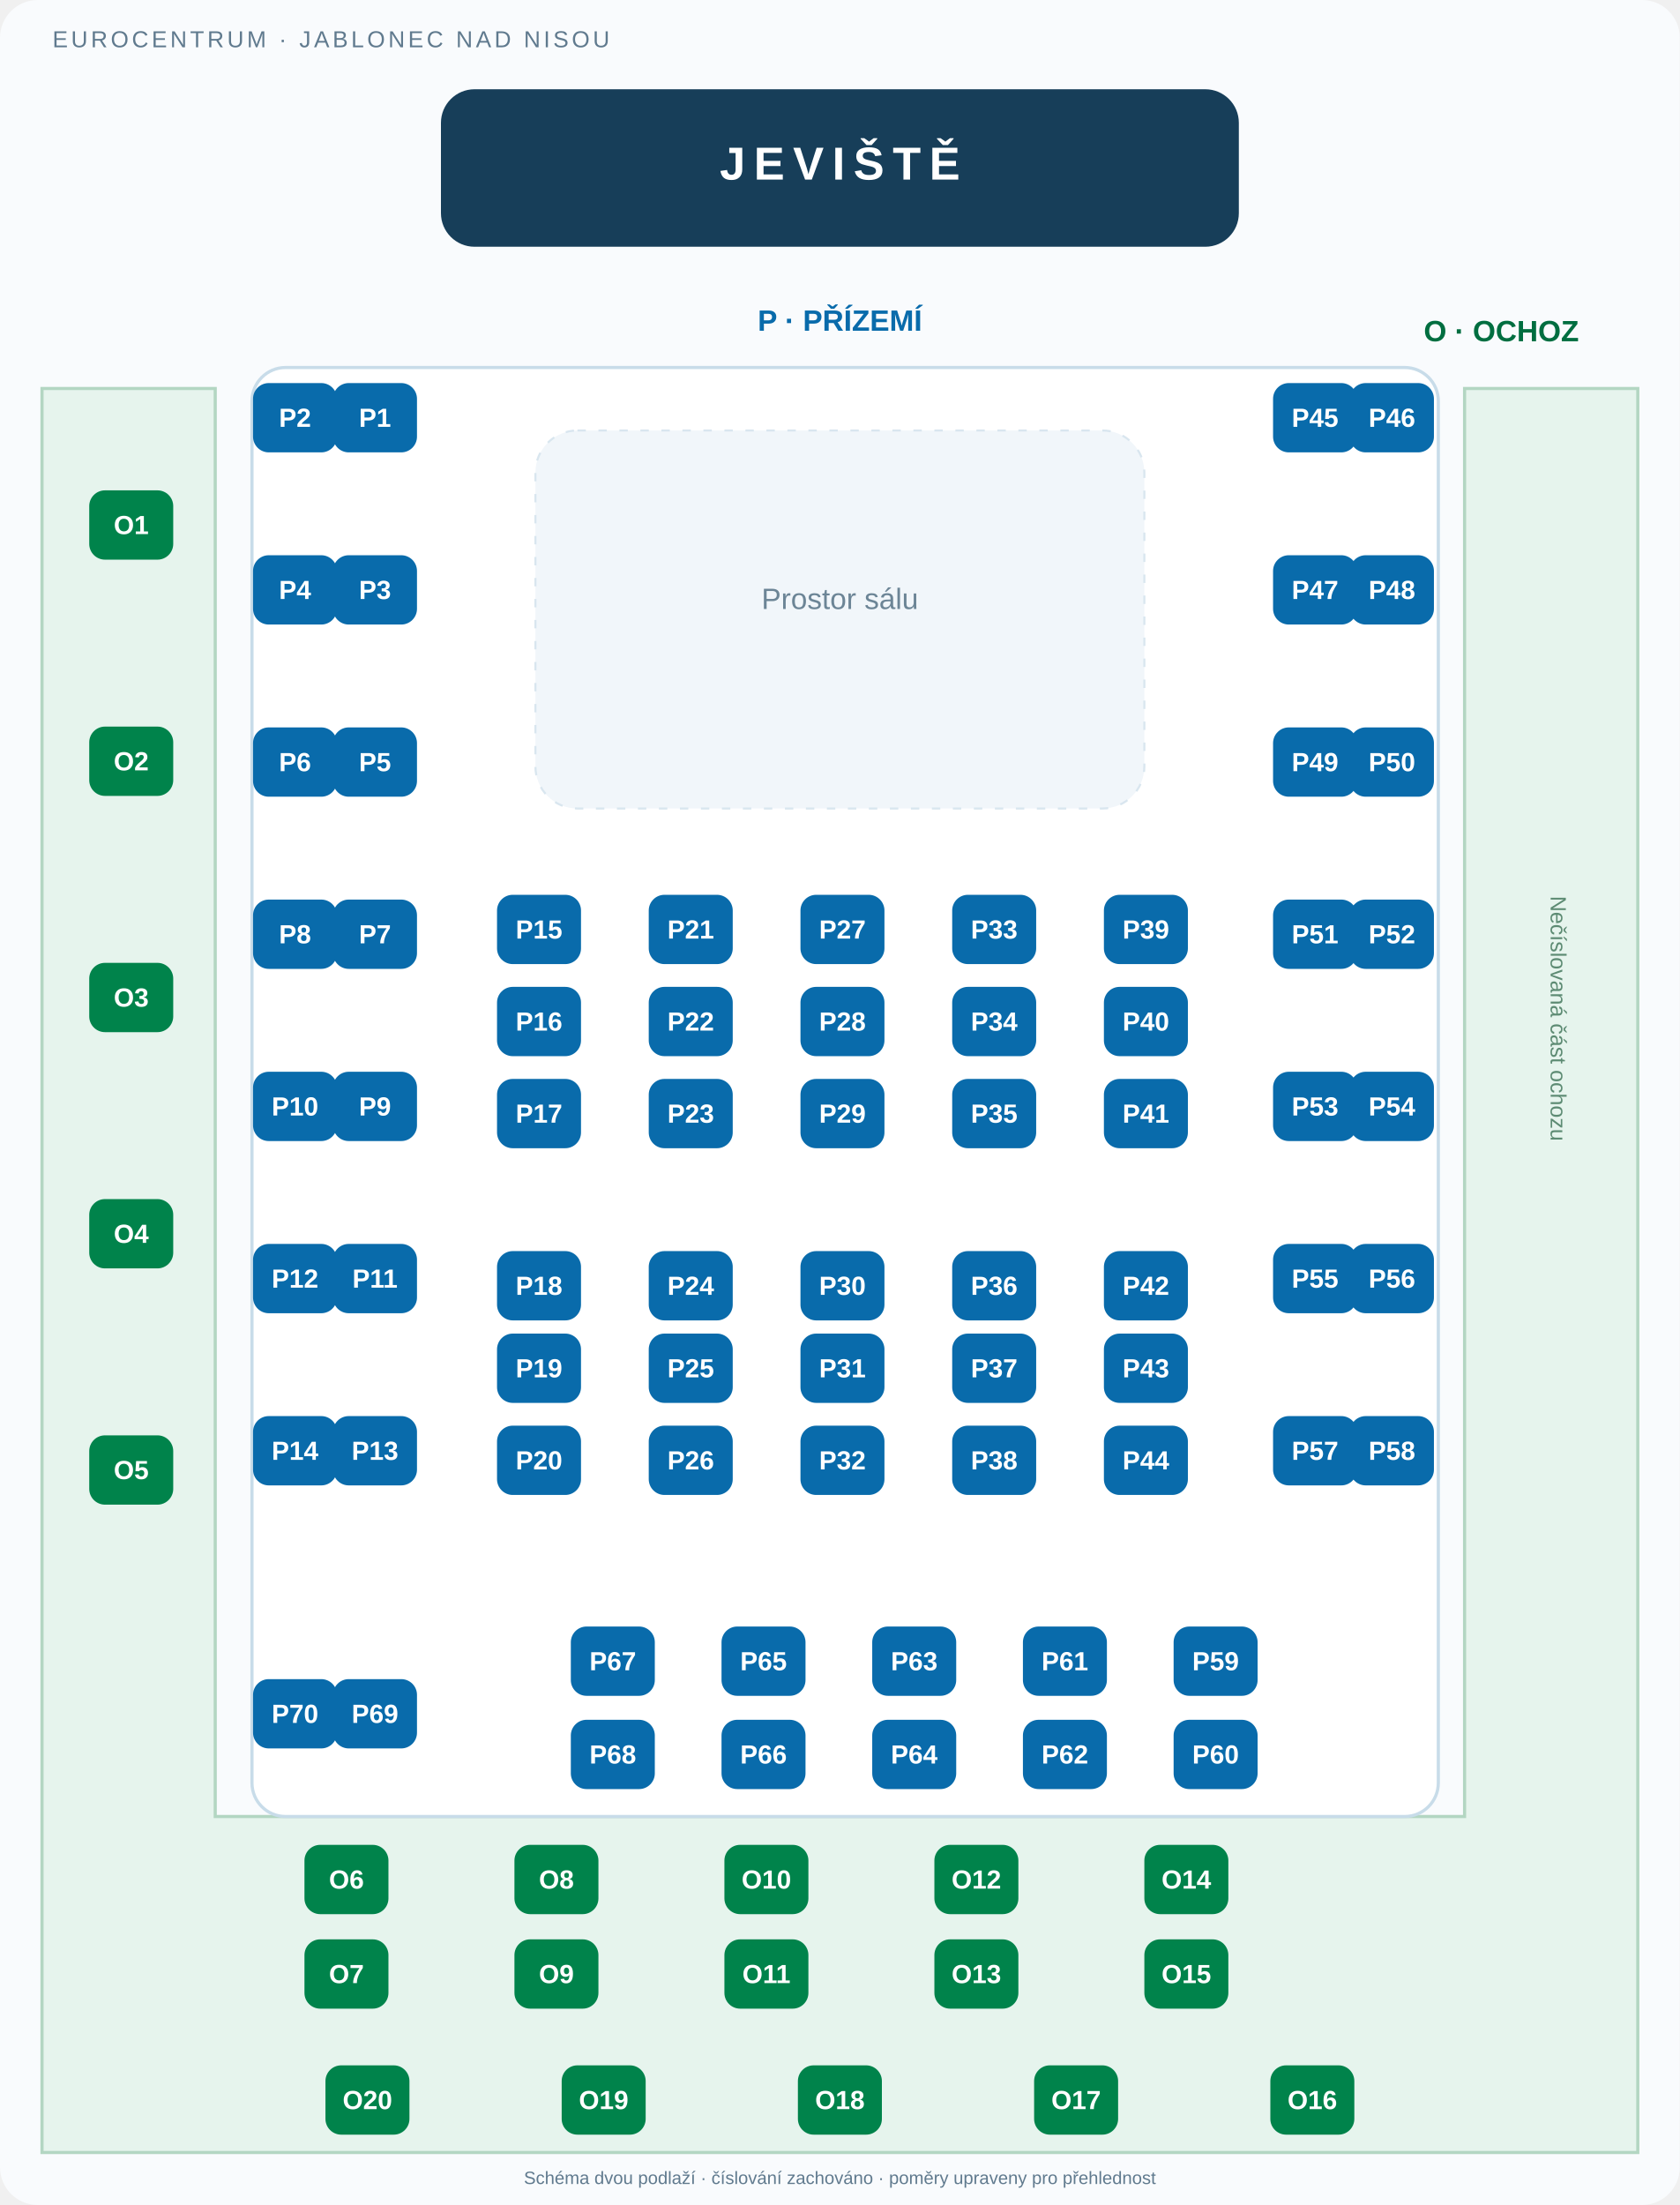
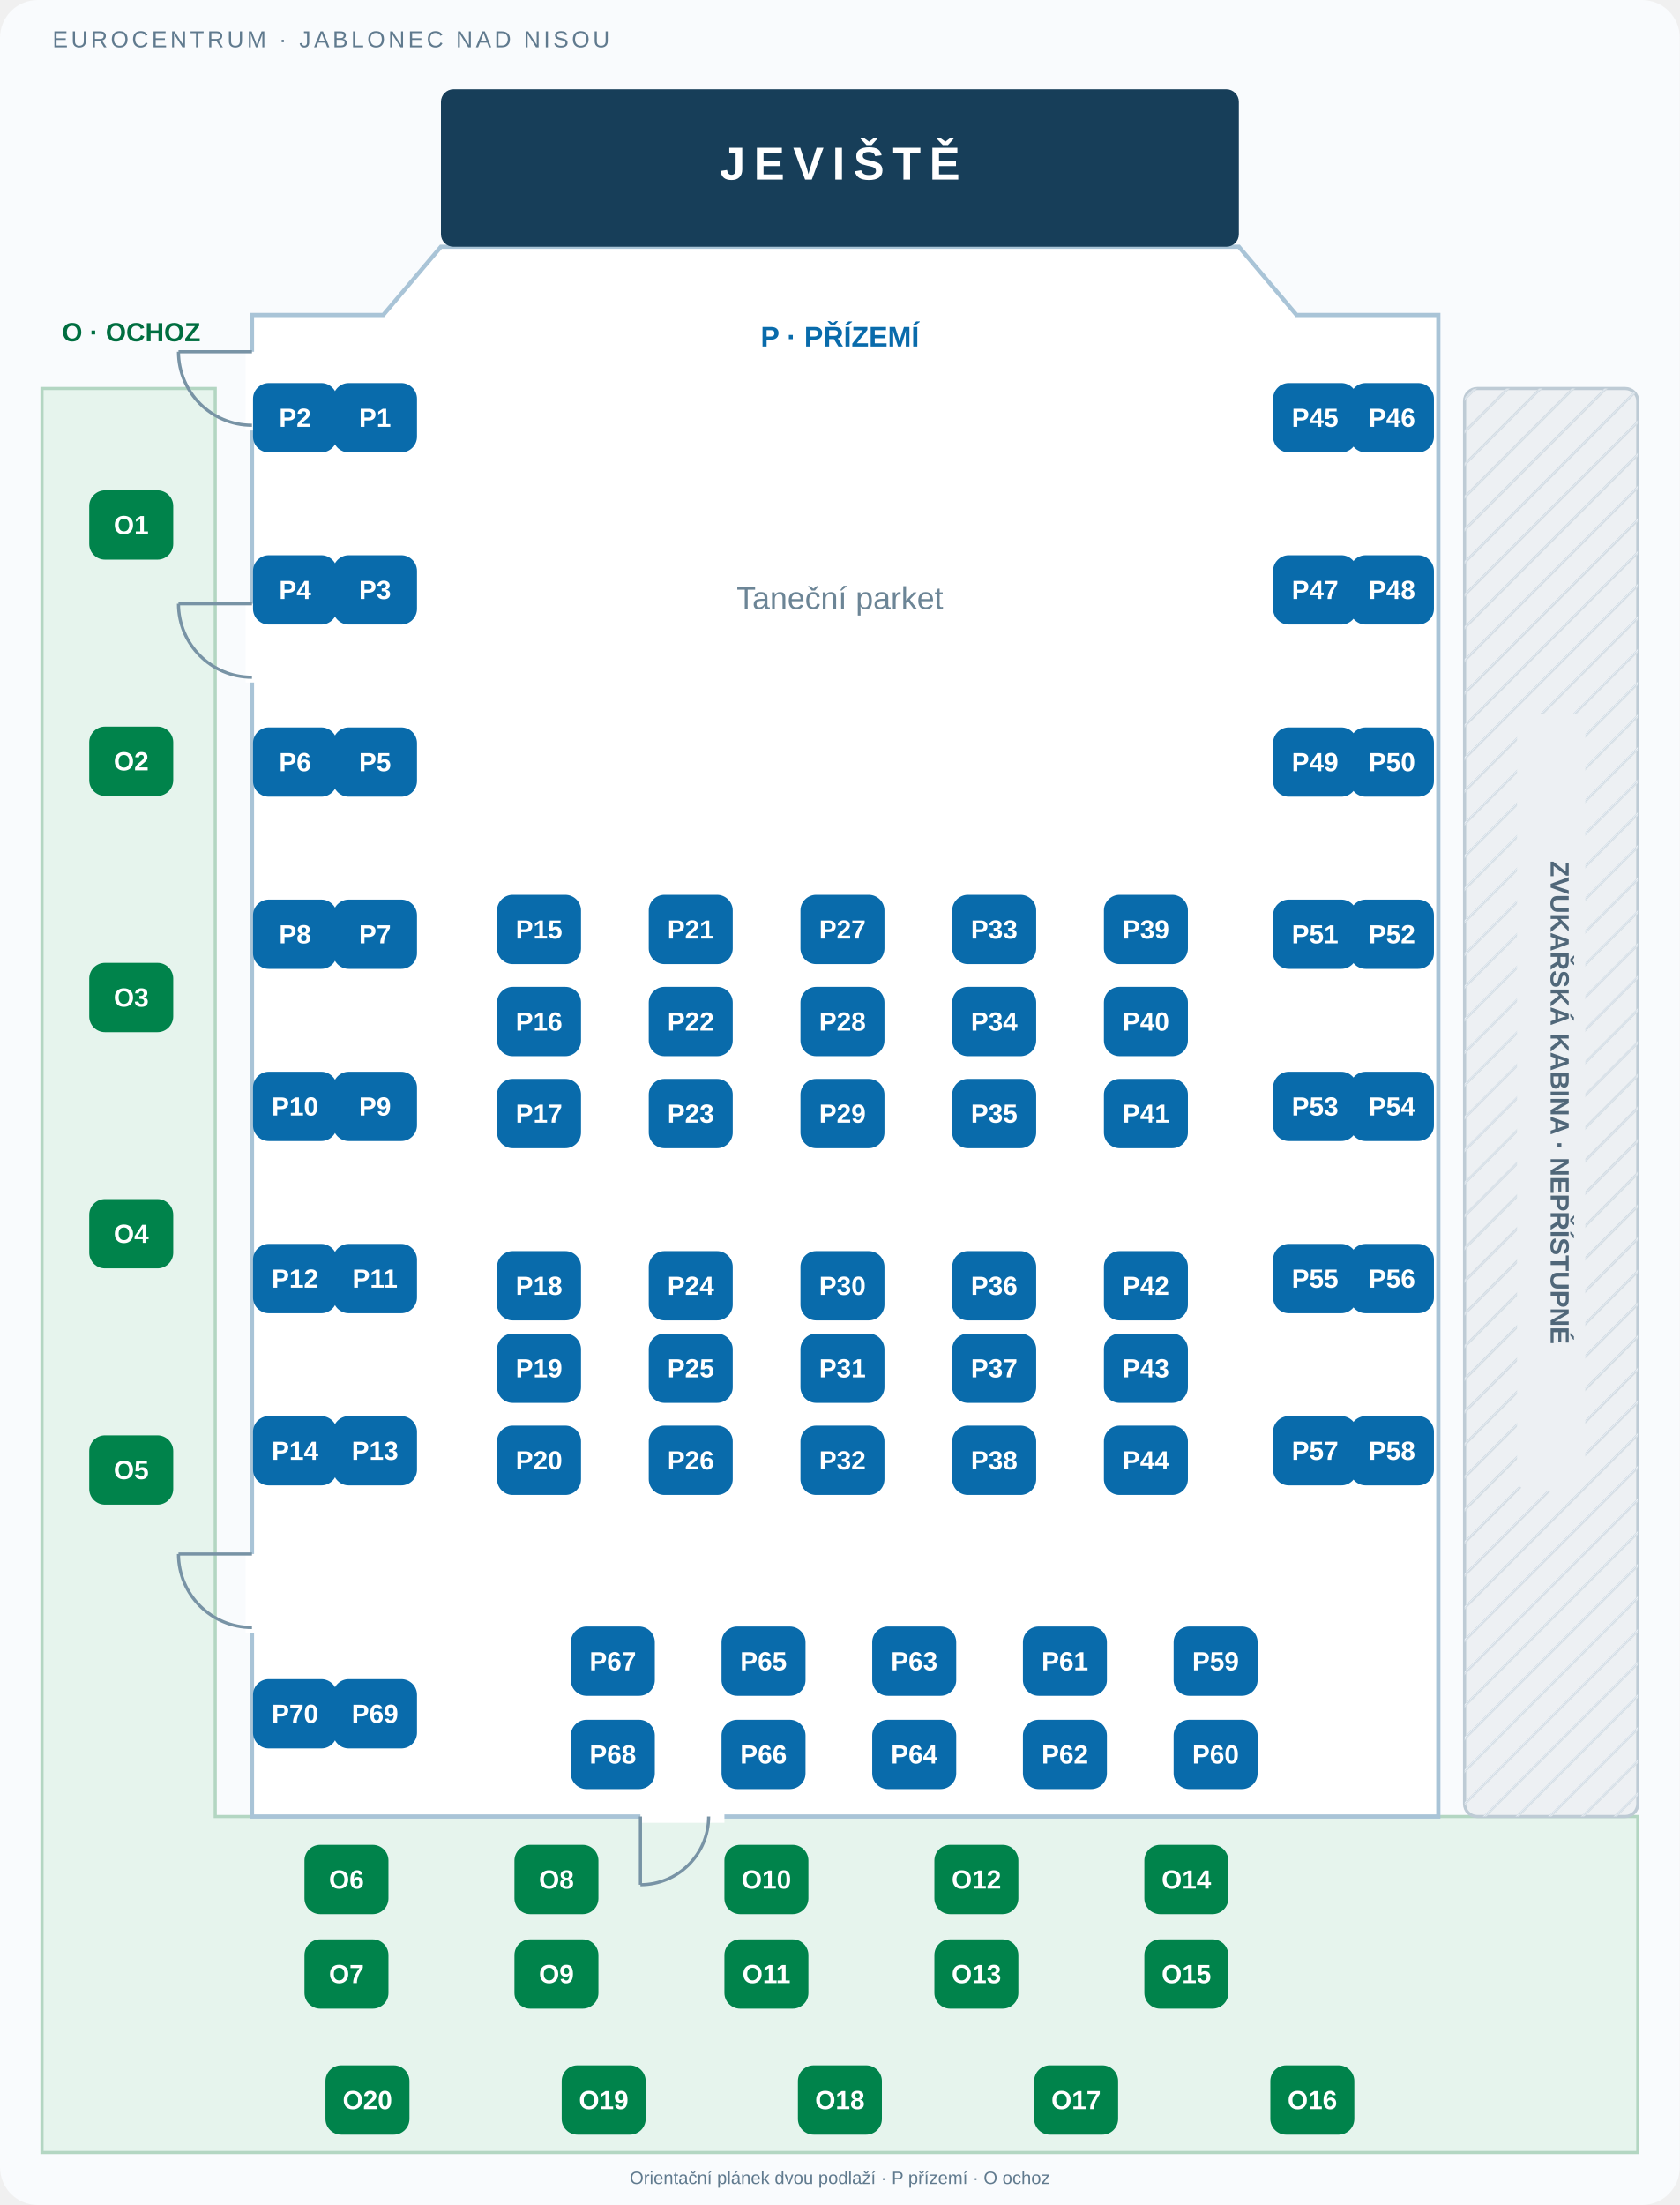
<svg xmlns="http://www.w3.org/2000/svg" width="1600" height="2100" viewBox="0 0 1600 2100" role="img" aria-labelledby="title desc">
+   <defs>
+     <pattern id="technical-hatch" width="22" height="22" patternUnits="userSpaceOnUse" patternTransform="rotate(45)">
+       <path d="M0 0V22" stroke="#d4dce3" stroke-width="5" />
+     </pattern>
+   </defs>
  <rect width="1600" height="2100" rx="36" fill="#f9fbfd" />
  <g font-family="Arial,sans-serif">
    <text x="50" y="45" fill="#607a8e" font-size="22" letter-spacing="3">EUROCENTRUM · JABLONEC NAD NISOU</text>
-     <rect x="420" y="85" width="760" height="150" rx="32" fill="#173e59" />
+     <path d="M40 370H205V1730H1560V2050H40Z" fill="#e6f4ed" stroke="#b3d6c2" stroke-width="3" />
+     <text x="125" y="325" fill="#006e40" font-size="25" font-weight="700" text-anchor="middle">O · OCHOZ</text>
+     <g data-feature="sound-booth">
+       <rect x="1395" y="370" width="165" height="1360" rx="12" fill="#edf0f3" stroke="#becbd5" stroke-width="3" />
+       <rect x="1395" y="370" width="165" height="1360" rx="12" fill="url(#technical-hatch)" />
+       <rect x="1445" y="680" width="65" height="740" rx="12" fill="#edf0f3" />
+       <text x="1477" y="1050" fill="#506779" font-size="25" font-weight="700" text-anchor="middle" transform="rotate(90 1477 1050)">ZVUKAŘSKÁ KABINA · NEPŘÍSTUPNÉ</text>
+     </g>
+     <path data-feature="hall-outline" d="M240 1730V300H365L420 235H1180L1235 300H1370V1730Z" fill="white" stroke="#a9c4d7" stroke-width="4" />
+     <rect data-feature="stage" x="420" y="85" width="760" height="150" rx="12" fill="#173e59" />
    <text x="800" y="171" text-anchor="middle" fill="white" font-size="44" font-weight="700" letter-spacing="8">JEVIŠTĚ</text>
-     <path d="M40 370H205V1730H1395V370H1560V2050H40Z" fill="#e6f4ed" stroke="#b3d6c2" stroke-width="3" />
-     <text x="1430" y="325" fill="#006e40" font-size="28" font-weight="700" text-anchor="middle">O · OCHOZ</text>
-     <rect x="240" y="350" width="1130" height="1380" rx="32" fill="white" stroke="#c8dce9" stroke-width="3" />
-     <text x="800" y="315" text-anchor="middle" fill="#096bab" font-size="28" font-weight="700">P · PŘÍZEMÍ</text>
-     <rect x="510" y="410" width="580" height="360" rx="40" fill="#f1f6fa" stroke="#d9e6ef" stroke-width="2" stroke-dasharray="8 12" />
-     <text x="800" y="580" fill="#6c8596" text-anchor="middle" font-size="28">Prostor sálu</text>
-     <text x="1477" y="970" fill="#5d8b73" font-size="21" text-anchor="middle" transform="rotate(90 1477 970)">Nečíslovaná část ochozu</text>
+     <text x="800" y="330" text-anchor="middle" fill="#096bab" font-size="27" font-weight="700">P · PŘÍZEMÍ</text>
+     <text x="800" y="580" fill="#6c8596" text-anchor="middle" font-size="30">Taneční parket</text>
+     <g data-feature="door" transform="translate(240 335)">
+       <path d="M0 0V75" stroke="white" stroke-width="12" />
+       <path d="M0 0H-70M-70 0A70 70 0 0 0 0 70" fill="none" stroke="#7893a5" stroke-width="3" />
+     </g>
+     <g data-feature="door" transform="translate(240 575)">
+       <path d="M0 0V75" stroke="white" stroke-width="12" />
+       <path d="M0 0H-70M-70 0A70 70 0 0 0 0 70" fill="none" stroke="#7893a5" stroke-width="3" />
+     </g>
+     <g data-feature="door" transform="translate(240 1480)">
+       <path d="M0 0V75" stroke="white" stroke-width="12" />
+       <path d="M0 0H-70M-70 0A70 70 0 0 0 0 70" fill="none" stroke="#7893a5" stroke-width="3" />
+     </g>
+     <g data-feature="door" transform="translate(610 1730)">
+       <path d="M0 0H80" stroke="white" stroke-width="12" />
+       <path d="M0 0V65M0 65A65 65 0 0 0 65 0" fill="none" stroke="#7893a5" stroke-width="3" />
+     </g>
    <g data-table="Sál - Stůl 1" transform="translate(357.18 397.83)">
      <rect x="-40" y="-33" width="80" height="66" rx="15" fill="#096bab" />
      <text text-anchor="middle" dominant-baseline="central" fill="white" font-size="25" font-weight="700">P1</text>
    </g>
    <g data-table="Sál - Stůl 2" transform="translate(281.01 397.83)">
      <rect x="-40" y="-33" width="80" height="66" rx="15" fill="#096bab" />
      <text text-anchor="middle" dominant-baseline="central" fill="white" font-size="25" font-weight="700">P2</text>
    </g>
    <g data-table="Sál - Stůl 3" transform="translate(357.18 561.80)">
      <rect x="-40" y="-33" width="80" height="66" rx="15" fill="#096bab" />
      <text text-anchor="middle" dominant-baseline="central" fill="white" font-size="25" font-weight="700">P3</text>
    </g>
    <g data-table="Sál - Stůl 4" transform="translate(281.01 561.80)">
      <rect x="-40" y="-33" width="80" height="66" rx="15" fill="#096bab" />
      <text text-anchor="middle" dominant-baseline="central" fill="white" font-size="25" font-weight="700">P4</text>
    </g>
    <g data-table="Sál - Stůl 5" transform="translate(357.18 725.77)">
      <rect x="-40" y="-33" width="80" height="66" rx="15" fill="#096bab" />
      <text text-anchor="middle" dominant-baseline="central" fill="white" font-size="25" font-weight="700">P5</text>
    </g>
    <g data-table="Sál - Stůl 6" transform="translate(281.01 725.77)">
      <rect x="-40" y="-33" width="80" height="66" rx="15" fill="#096bab" />
      <text text-anchor="middle" dominant-baseline="central" fill="white" font-size="25" font-weight="700">P6</text>
    </g>
    <g data-table="Sál - Stůl 7" transform="translate(357.18 889.74)">
      <rect x="-40" y="-33" width="80" height="66" rx="15" fill="#096bab" />
      <text text-anchor="middle" dominant-baseline="central" fill="white" font-size="25" font-weight="700">P7</text>
    </g>
    <g data-table="Sál - Stůl 8" transform="translate(281.01 889.74)">
      <rect x="-40" y="-33" width="80" height="66" rx="15" fill="#096bab" />
      <text text-anchor="middle" dominant-baseline="central" fill="white" font-size="25" font-weight="700">P8</text>
    </g>
    <g data-table="Sál - Stůl 9" transform="translate(357.18 1053.72)">
      <rect x="-40" y="-33" width="80" height="66" rx="15" fill="#096bab" />
      <text text-anchor="middle" dominant-baseline="central" fill="white" font-size="25" font-weight="700">P9</text>
    </g>
    <g data-table="Sál - Stůl 10" transform="translate(281.01 1053.72)">
      <rect x="-40" y="-33" width="80" height="66" rx="15" fill="#096bab" />
      <text text-anchor="middle" dominant-baseline="central" fill="white" font-size="25" font-weight="700">P10</text>
    </g>
    <g data-table="Sál - Stůl 11" transform="translate(357.18 1217.69)">
      <rect x="-40" y="-33" width="80" height="66" rx="15" fill="#096bab" />
      <text text-anchor="middle" dominant-baseline="central" fill="white" font-size="25" font-weight="700">P11</text>
    </g>
    <g data-table="Sál - Stůl 12" transform="translate(281.01 1217.69)">
      <rect x="-40" y="-33" width="80" height="66" rx="15" fill="#096bab" />
      <text text-anchor="middle" dominant-baseline="central" fill="white" font-size="25" font-weight="700">P12</text>
    </g>
    <g data-table="Sál - Stůl 13" transform="translate(357.18 1381.66)">
      <rect x="-40" y="-33" width="80" height="66" rx="15" fill="#096bab" />
      <text text-anchor="middle" dominant-baseline="central" fill="white" font-size="25" font-weight="700">P13</text>
    </g>
    <g data-table="Sál - Stůl 14" transform="translate(281.01 1381.66)">
      <rect x="-40" y="-33" width="80" height="66" rx="15" fill="#096bab" />
      <text text-anchor="middle" dominant-baseline="central" fill="white" font-size="25" font-weight="700">P14</text>
    </g>
    <g data-table="Sál - Stůl 15" transform="translate(513.41 885.19)">
      <rect x="-40" y="-33" width="80" height="66" rx="15" fill="#096bab" />
      <text text-anchor="middle" dominant-baseline="central" fill="white" font-size="25" font-weight="700">P15</text>
    </g>
    <g data-table="Sál - Stůl 16" transform="translate(513.41 972.87)">
      <rect x="-40" y="-33" width="80" height="66" rx="15" fill="#096bab" />
      <text text-anchor="middle" dominant-baseline="central" fill="white" font-size="25" font-weight="700">P16</text>
    </g>
    <g data-table="Sál - Stůl 17" transform="translate(513.41 1060.55)">
      <rect x="-40" y="-33" width="80" height="66" rx="15" fill="#096bab" />
      <text text-anchor="middle" dominant-baseline="central" fill="white" font-size="25" font-weight="700">P17</text>
    </g>
    <g data-table="Sál - Stůl 18" transform="translate(513.41 1224.52)">
      <rect x="-40" y="-33" width="80" height="66" rx="15" fill="#096bab" />
      <text text-anchor="middle" dominant-baseline="central" fill="white" font-size="25" font-weight="700">P18</text>
    </g>
    <g data-table="Sál - Stůl 19" transform="translate(513.41 1303.09)">
      <rect x="-40" y="-33" width="80" height="66" rx="15" fill="#096bab" />
      <text text-anchor="middle" dominant-baseline="central" fill="white" font-size="25" font-weight="700">P19</text>
    </g>
    <g data-table="Sál - Stůl 20" transform="translate(513.41 1390.77)">
      <rect x="-40" y="-33" width="80" height="66" rx="15" fill="#096bab" />
      <text text-anchor="middle" dominant-baseline="central" fill="white" font-size="25" font-weight="700">P20</text>
    </g>
    <g data-table="Sál - Stůl 21" transform="translate(657.93 885.19)">
      <rect x="-40" y="-33" width="80" height="66" rx="15" fill="#096bab" />
      <text text-anchor="middle" dominant-baseline="central" fill="white" font-size="25" font-weight="700">P21</text>
    </g>
    <g data-table="Sál - Stůl 22" transform="translate(657.93 972.87)">
      <rect x="-40" y="-33" width="80" height="66" rx="15" fill="#096bab" />
      <text text-anchor="middle" dominant-baseline="central" fill="white" font-size="25" font-weight="700">P22</text>
    </g>
    <g data-table="Sál - Stůl 23" transform="translate(657.93 1060.55)">
      <rect x="-40" y="-33" width="80" height="66" rx="15" fill="#096bab" />
      <text text-anchor="middle" dominant-baseline="central" fill="white" font-size="25" font-weight="700">P23</text>
    </g>
    <g data-table="Sál - Stůl 24" transform="translate(657.93 1224.52)">
      <rect x="-40" y="-33" width="80" height="66" rx="15" fill="#096bab" />
      <text text-anchor="middle" dominant-baseline="central" fill="white" font-size="25" font-weight="700">P24</text>
    </g>
    <g data-table="Sál - Stůl 25" transform="translate(657.93 1303.09)">
      <rect x="-40" y="-33" width="80" height="66" rx="15" fill="#096bab" />
      <text text-anchor="middle" dominant-baseline="central" fill="white" font-size="25" font-weight="700">P25</text>
    </g>
    <g data-table="Sál - Stůl 26" transform="translate(657.93 1390.77)">
      <rect x="-40" y="-33" width="80" height="66" rx="15" fill="#096bab" />
      <text text-anchor="middle" dominant-baseline="central" fill="white" font-size="25" font-weight="700">P26</text>
    </g>
    <g data-table="Sál - Stůl 27" transform="translate(802.44 885.19)">
      <rect x="-40" y="-33" width="80" height="66" rx="15" fill="#096bab" />
      <text text-anchor="middle" dominant-baseline="central" fill="white" font-size="25" font-weight="700">P27</text>
    </g>
    <g data-table="Sál - Stůl 28" transform="translate(802.44 972.87)">
      <rect x="-40" y="-33" width="80" height="66" rx="15" fill="#096bab" />
      <text text-anchor="middle" dominant-baseline="central" fill="white" font-size="25" font-weight="700">P28</text>
    </g>
    <g data-table="Sál - Stůl 29" transform="translate(802.44 1060.55)">
      <rect x="-40" y="-33" width="80" height="66" rx="15" fill="#096bab" />
      <text text-anchor="middle" dominant-baseline="central" fill="white" font-size="25" font-weight="700">P29</text>
    </g>
    <g data-table="Sál - Stůl 30" transform="translate(802.44 1224.52)">
      <rect x="-40" y="-33" width="80" height="66" rx="15" fill="#096bab" />
      <text text-anchor="middle" dominant-baseline="central" fill="white" font-size="25" font-weight="700">P30</text>
    </g>
    <g data-table="Sál - Stůl 31" transform="translate(802.44 1303.09)">
      <rect x="-40" y="-33" width="80" height="66" rx="15" fill="#096bab" />
      <text text-anchor="middle" dominant-baseline="central" fill="white" font-size="25" font-weight="700">P31</text>
    </g>
    <g data-table="Sál - Stůl 32" transform="translate(802.44 1390.77)">
      <rect x="-40" y="-33" width="80" height="66" rx="15" fill="#096bab" />
      <text text-anchor="middle" dominant-baseline="central" fill="white" font-size="25" font-weight="700">P32</text>
    </g>
    <g data-table="Sál - Stůl 33" transform="translate(946.96 885.19)">
      <rect x="-40" y="-33" width="80" height="66" rx="15" fill="#096bab" />
      <text text-anchor="middle" dominant-baseline="central" fill="white" font-size="25" font-weight="700">P33</text>
    </g>
    <g data-table="Sál - Stůl 34" transform="translate(946.96 972.87)">
      <rect x="-40" y="-33" width="80" height="66" rx="15" fill="#096bab" />
      <text text-anchor="middle" dominant-baseline="central" fill="white" font-size="25" font-weight="700">P34</text>
    </g>
    <g data-table="Sál - Stůl 35" transform="translate(946.96 1060.55)">
      <rect x="-40" y="-33" width="80" height="66" rx="15" fill="#096bab" />
      <text text-anchor="middle" dominant-baseline="central" fill="white" font-size="25" font-weight="700">P35</text>
    </g>
    <g data-table="Sál - Stůl 36" transform="translate(946.96 1224.52)">
      <rect x="-40" y="-33" width="80" height="66" rx="15" fill="#096bab" />
      <text text-anchor="middle" dominant-baseline="central" fill="white" font-size="25" font-weight="700">P36</text>
    </g>
    <g data-table="Sál - Stůl 37" transform="translate(946.96 1303.09)">
      <rect x="-40" y="-33" width="80" height="66" rx="15" fill="#096bab" />
      <text text-anchor="middle" dominant-baseline="central" fill="white" font-size="25" font-weight="700">P37</text>
    </g>
    <g data-table="Sál - Stůl 38" transform="translate(946.96 1390.77)">
      <rect x="-40" y="-33" width="80" height="66" rx="15" fill="#096bab" />
      <text text-anchor="middle" dominant-baseline="central" fill="white" font-size="25" font-weight="700">P38</text>
    </g>
    <g data-table="Sál - Stůl 39" transform="translate(1091.47 885.19)">
      <rect x="-40" y="-33" width="80" height="66" rx="15" fill="#096bab" />
      <text text-anchor="middle" dominant-baseline="central" fill="white" font-size="25" font-weight="700">P39</text>
    </g>
    <g data-table="Sál - Stůl 40" transform="translate(1091.47 972.87)">
      <rect x="-40" y="-33" width="80" height="66" rx="15" fill="#096bab" />
      <text text-anchor="middle" dominant-baseline="central" fill="white" font-size="25" font-weight="700">P40</text>
    </g>
    <g data-table="Sál - Stůl 41" transform="translate(1091.47 1060.55)">
      <rect x="-40" y="-33" width="80" height="66" rx="15" fill="#096bab" />
      <text text-anchor="middle" dominant-baseline="central" fill="white" font-size="25" font-weight="700">P41</text>
    </g>
    <g data-table="Sál - Stůl 42" transform="translate(1091.47 1224.52)">
      <rect x="-40" y="-33" width="80" height="66" rx="15" fill="#096bab" />
      <text text-anchor="middle" dominant-baseline="central" fill="white" font-size="25" font-weight="700">P42</text>
    </g>
    <g data-table="Sál - Stůl 43" transform="translate(1091.47 1303.09)">
      <rect x="-40" y="-33" width="80" height="66" rx="15" fill="#096bab" />
      <text text-anchor="middle" dominant-baseline="central" fill="white" font-size="25" font-weight="700">P43</text>
    </g>
    <g data-table="Sál - Stůl 44" transform="translate(1091.47 1390.77)">
      <rect x="-40" y="-33" width="80" height="66" rx="15" fill="#096bab" />
      <text text-anchor="middle" dominant-baseline="central" fill="white" font-size="25" font-weight="700">P44</text>
    </g>
    <g data-table="Sál - Stůl 45" transform="translate(1252.59 397.83)">
      <rect x="-40" y="-33" width="80" height="66" rx="15" fill="#096bab" />
      <text text-anchor="middle" dominant-baseline="central" fill="white" font-size="25" font-weight="700">P45</text>
    </g>
    <g data-table="Sál - Stůl 46" transform="translate(1325.82 397.83)">
      <rect x="-40" y="-33" width="80" height="66" rx="15" fill="#096bab" />
      <text text-anchor="middle" dominant-baseline="central" fill="white" font-size="25" font-weight="700">P46</text>
    </g>
    <g data-table="Sál - Stůl 47" transform="translate(1252.59 561.80)">
      <rect x="-40" y="-33" width="80" height="66" rx="15" fill="#096bab" />
      <text text-anchor="middle" dominant-baseline="central" fill="white" font-size="25" font-weight="700">P47</text>
    </g>
    <g data-table="Sál - Stůl 48" transform="translate(1325.82 561.80)">
      <rect x="-40" y="-33" width="80" height="66" rx="15" fill="#096bab" />
      <text text-anchor="middle" dominant-baseline="central" fill="white" font-size="25" font-weight="700">P48</text>
    </g>
    <g data-table="Sál - Stůl 49" transform="translate(1252.59 725.77)">
      <rect x="-40" y="-33" width="80" height="66" rx="15" fill="#096bab" />
      <text text-anchor="middle" dominant-baseline="central" fill="white" font-size="25" font-weight="700">P49</text>
    </g>
    <g data-table="Sál - Stůl 50" transform="translate(1325.82 725.77)">
      <rect x="-40" y="-33" width="80" height="66" rx="15" fill="#096bab" />
      <text text-anchor="middle" dominant-baseline="central" fill="white" font-size="25" font-weight="700">P50</text>
    </g>
    <g data-table="Sál - Stůl 51" transform="translate(1252.59 889.74)">
      <rect x="-40" y="-33" width="80" height="66" rx="15" fill="#096bab" />
      <text text-anchor="middle" dominant-baseline="central" fill="white" font-size="25" font-weight="700">P51</text>
    </g>
    <g data-table="Sál - Stůl 52" transform="translate(1325.82 889.74)">
      <rect x="-40" y="-33" width="80" height="66" rx="15" fill="#096bab" />
      <text text-anchor="middle" dominant-baseline="central" fill="white" font-size="25" font-weight="700">P52</text>
    </g>
    <g data-table="Sál - Stůl 53" transform="translate(1252.59 1053.72)">
      <rect x="-40" y="-33" width="80" height="66" rx="15" fill="#096bab" />
      <text text-anchor="middle" dominant-baseline="central" fill="white" font-size="25" font-weight="700">P53</text>
    </g>
    <g data-table="Sál - Stůl 54" transform="translate(1325.82 1053.72)">
      <rect x="-40" y="-33" width="80" height="66" rx="15" fill="#096bab" />
      <text text-anchor="middle" dominant-baseline="central" fill="white" font-size="25" font-weight="700">P54</text>
    </g>
    <g data-table="Sál - Stůl 55" transform="translate(1252.59 1217.69)">
      <rect x="-40" y="-33" width="80" height="66" rx="15" fill="#096bab" />
      <text text-anchor="middle" dominant-baseline="central" fill="white" font-size="25" font-weight="700">P55</text>
    </g>
    <g data-table="Sál - Stůl 56" transform="translate(1325.82 1217.69)">
      <rect x="-40" y="-33" width="80" height="66" rx="15" fill="#096bab" />
      <text text-anchor="middle" dominant-baseline="central" fill="white" font-size="25" font-weight="700">P56</text>
    </g>
    <g data-table="Sál - Stůl 57" transform="translate(1252.59 1381.66)">
      <rect x="-40" y="-33" width="80" height="66" rx="15" fill="#096bab" />
      <text text-anchor="middle" dominant-baseline="central" fill="white" font-size="25" font-weight="700">P57</text>
    </g>
    <g data-table="Sál - Stůl 58" transform="translate(1325.82 1381.66)">
      <rect x="-40" y="-33" width="80" height="66" rx="15" fill="#096bab" />
      <text text-anchor="middle" dominant-baseline="central" fill="white" font-size="25" font-weight="700">P58</text>
    </g>
    <g data-table="Sál - Stůl 59" transform="translate(1157.87 1582.07)">
      <rect x="-40" y="-33" width="80" height="66" rx="15" fill="#096bab" />
      <text text-anchor="middle" dominant-baseline="central" fill="white" font-size="25" font-weight="700">P59</text>
    </g>
    <g data-table="Sál - Stůl 60" transform="translate(1157.87 1670.89)">
      <rect x="-40" y="-33" width="80" height="66" rx="15" fill="#096bab" />
      <text text-anchor="middle" dominant-baseline="central" fill="white" font-size="25" font-weight="700">P60</text>
    </g>
    <g data-table="Sál - Stůl 61" transform="translate(1014.33 1582.07)">
      <rect x="-40" y="-33" width="80" height="66" rx="15" fill="#096bab" />
      <text text-anchor="middle" dominant-baseline="central" fill="white" font-size="25" font-weight="700">P61</text>
    </g>
    <g data-table="Sál - Stůl 62" transform="translate(1014.33 1670.89)">
      <rect x="-40" y="-33" width="80" height="66" rx="15" fill="#096bab" />
      <text text-anchor="middle" dominant-baseline="central" fill="white" font-size="25" font-weight="700">P62</text>
    </g>
    <g data-table="Sál - Stůl 63" transform="translate(870.79 1582.07)">
      <rect x="-40" y="-33" width="80" height="66" rx="15" fill="#096bab" />
      <text text-anchor="middle" dominant-baseline="central" fill="white" font-size="25" font-weight="700">P63</text>
    </g>
    <g data-table="Sál - Stůl 64" transform="translate(870.79 1670.89)">
      <rect x="-40" y="-33" width="80" height="66" rx="15" fill="#096bab" />
      <text text-anchor="middle" dominant-baseline="central" fill="white" font-size="25" font-weight="700">P64</text>
    </g>
    <g data-table="Sál - Stůl 65" transform="translate(727.25 1582.07)">
      <rect x="-40" y="-33" width="80" height="66" rx="15" fill="#096bab" />
      <text text-anchor="middle" dominant-baseline="central" fill="white" font-size="25" font-weight="700">P65</text>
    </g>
    <g data-table="Sál - Stůl 66" transform="translate(727.25 1670.89)">
      <rect x="-40" y="-33" width="80" height="66" rx="15" fill="#096bab" />
      <text text-anchor="middle" dominant-baseline="central" fill="white" font-size="25" font-weight="700">P66</text>
    </g>
    <g data-table="Sál - Stůl 67" transform="translate(583.71 1582.07)">
      <rect x="-40" y="-33" width="80" height="66" rx="15" fill="#096bab" />
      <text text-anchor="middle" dominant-baseline="central" fill="white" font-size="25" font-weight="700">P67</text>
    </g>
    <g data-table="Sál - Stůl 68" transform="translate(583.71 1670.89)">
      <rect x="-40" y="-33" width="80" height="66" rx="15" fill="#096bab" />
      <text text-anchor="middle" dominant-baseline="central" fill="white" font-size="25" font-weight="700">P68</text>
    </g>
    <g data-table="Sál - Stůl 69" transform="translate(357.18 1632.17)">
      <rect x="-40" y="-33" width="80" height="66" rx="15" fill="#096bab" />
      <text text-anchor="middle" dominant-baseline="central" fill="white" font-size="25" font-weight="700">P69</text>
    </g>
    <g data-table="Sál - Stůl 70" transform="translate(281.01 1632.17)">
      <rect x="-40" y="-33" width="80" height="66" rx="15" fill="#096bab" />
      <text text-anchor="middle" dominant-baseline="central" fill="white" font-size="25" font-weight="700">P70</text>
    </g>
    <g data-table="Ochoz - Stůl 1" transform="translate(125.00 500.00)">
      <rect x="-40" y="-33" width="80" height="66" rx="15" fill="#00834b" />
      <text text-anchor="middle" dominant-baseline="central" fill="white" font-size="25" font-weight="700">O1</text>
    </g>
    <g data-table="Ochoz - Stůl 2" transform="translate(125.00 725.00)">
      <rect x="-40" y="-33" width="80" height="66" rx="15" fill="#00834b" />
      <text text-anchor="middle" dominant-baseline="central" fill="white" font-size="25" font-weight="700">O2</text>
    </g>
    <g data-table="Ochoz - Stůl 3" transform="translate(125.00 950.00)">
      <rect x="-40" y="-33" width="80" height="66" rx="15" fill="#00834b" />
      <text text-anchor="middle" dominant-baseline="central" fill="white" font-size="25" font-weight="700">O3</text>
    </g>
    <g data-table="Ochoz - Stůl 4" transform="translate(125.00 1175.00)">
      <rect x="-40" y="-33" width="80" height="66" rx="15" fill="#00834b" />
      <text text-anchor="middle" dominant-baseline="central" fill="white" font-size="25" font-weight="700">O4</text>
    </g>
    <g data-table="Ochoz - Stůl 5" transform="translate(125.00 1400.00)">
      <rect x="-40" y="-33" width="80" height="66" rx="15" fill="#00834b" />
      <text text-anchor="middle" dominant-baseline="central" fill="white" font-size="25" font-weight="700">O5</text>
    </g>
    <g data-table="Ochoz - Stůl 6" transform="translate(330.00 1790.00)">
      <rect x="-40" y="-33" width="80" height="66" rx="15" fill="#00834b" />
      <text text-anchor="middle" dominant-baseline="central" fill="white" font-size="25" font-weight="700">O6</text>
    </g>
    <g data-table="Ochoz - Stůl 7" transform="translate(330.00 1880.00)">
      <rect x="-40" y="-33" width="80" height="66" rx="15" fill="#00834b" />
      <text text-anchor="middle" dominant-baseline="central" fill="white" font-size="25" font-weight="700">O7</text>
    </g>
    <g data-table="Ochoz - Stůl 8" transform="translate(530.00 1790.00)">
      <rect x="-40" y="-33" width="80" height="66" rx="15" fill="#00834b" />
      <text text-anchor="middle" dominant-baseline="central" fill="white" font-size="25" font-weight="700">O8</text>
    </g>
    <g data-table="Ochoz - Stůl 9" transform="translate(530.00 1880.00)">
      <rect x="-40" y="-33" width="80" height="66" rx="15" fill="#00834b" />
      <text text-anchor="middle" dominant-baseline="central" fill="white" font-size="25" font-weight="700">O9</text>
    </g>
    <g data-table="Ochoz - Stůl 10" transform="translate(730.00 1790.00)">
      <rect x="-40" y="-33" width="80" height="66" rx="15" fill="#00834b" />
      <text text-anchor="middle" dominant-baseline="central" fill="white" font-size="25" font-weight="700">O10</text>
    </g>
    <g data-table="Ochoz - Stůl 11" transform="translate(730.00 1880.00)">
      <rect x="-40" y="-33" width="80" height="66" rx="15" fill="#00834b" />
      <text text-anchor="middle" dominant-baseline="central" fill="white" font-size="25" font-weight="700">O11</text>
    </g>
    <g data-table="Ochoz - Stůl 12" transform="translate(930.00 1790.00)">
      <rect x="-40" y="-33" width="80" height="66" rx="15" fill="#00834b" />
      <text text-anchor="middle" dominant-baseline="central" fill="white" font-size="25" font-weight="700">O12</text>
    </g>
    <g data-table="Ochoz - Stůl 13" transform="translate(930.00 1880.00)">
      <rect x="-40" y="-33" width="80" height="66" rx="15" fill="#00834b" />
      <text text-anchor="middle" dominant-baseline="central" fill="white" font-size="25" font-weight="700">O13</text>
    </g>
    <g data-table="Ochoz - Stůl 14" transform="translate(1130.00 1790.00)">
      <rect x="-40" y="-33" width="80" height="66" rx="15" fill="#00834b" />
      <text text-anchor="middle" dominant-baseline="central" fill="white" font-size="25" font-weight="700">O14</text>
    </g>
    <g data-table="Ochoz - Stůl 15" transform="translate(1130.00 1880.00)">
      <rect x="-40" y="-33" width="80" height="66" rx="15" fill="#00834b" />
      <text text-anchor="middle" dominant-baseline="central" fill="white" font-size="25" font-weight="700">O15</text>
    </g>
    <g data-table="Ochoz - Stůl 16" transform="translate(1250.00 2000.00)">
      <rect x="-40" y="-33" width="80" height="66" rx="15" fill="#00834b" />
      <text text-anchor="middle" dominant-baseline="central" fill="white" font-size="25" font-weight="700">O16</text>
    </g>
    <g data-table="Ochoz - Stůl 17" transform="translate(1025.00 2000.00)">
      <rect x="-40" y="-33" width="80" height="66" rx="15" fill="#00834b" />
      <text text-anchor="middle" dominant-baseline="central" fill="white" font-size="25" font-weight="700">O17</text>
    </g>
    <g data-table="Ochoz - Stůl 18" transform="translate(800.00 2000.00)">
      <rect x="-40" y="-33" width="80" height="66" rx="15" fill="#00834b" />
      <text text-anchor="middle" dominant-baseline="central" fill="white" font-size="25" font-weight="700">O18</text>
    </g>
    <g data-table="Ochoz - Stůl 19" transform="translate(575.00 2000.00)">
      <rect x="-40" y="-33" width="80" height="66" rx="15" fill="#00834b" />
      <text text-anchor="middle" dominant-baseline="central" fill="white" font-size="25" font-weight="700">O19</text>
    </g>
    <g data-table="Ochoz - Stůl 20" transform="translate(350.00 2000.00)">
      <rect x="-40" y="-33" width="80" height="66" rx="15" fill="#00834b" />
      <text text-anchor="middle" dominant-baseline="central" fill="white" font-size="25" font-weight="700">O20</text>
    </g>
-     <text x="800" y="2080" text-anchor="middle" fill="#607a8e" font-size="17">Schéma dvou podlaží · číslování zachováno · poměry upraveny pro přehlednost</text>
+     <text x="800" y="2080" text-anchor="middle" fill="#607a8e" font-size="17">Orientační plánek dvou podlaží · P přízemí · O ochoz</text>
  </g>
</svg>
